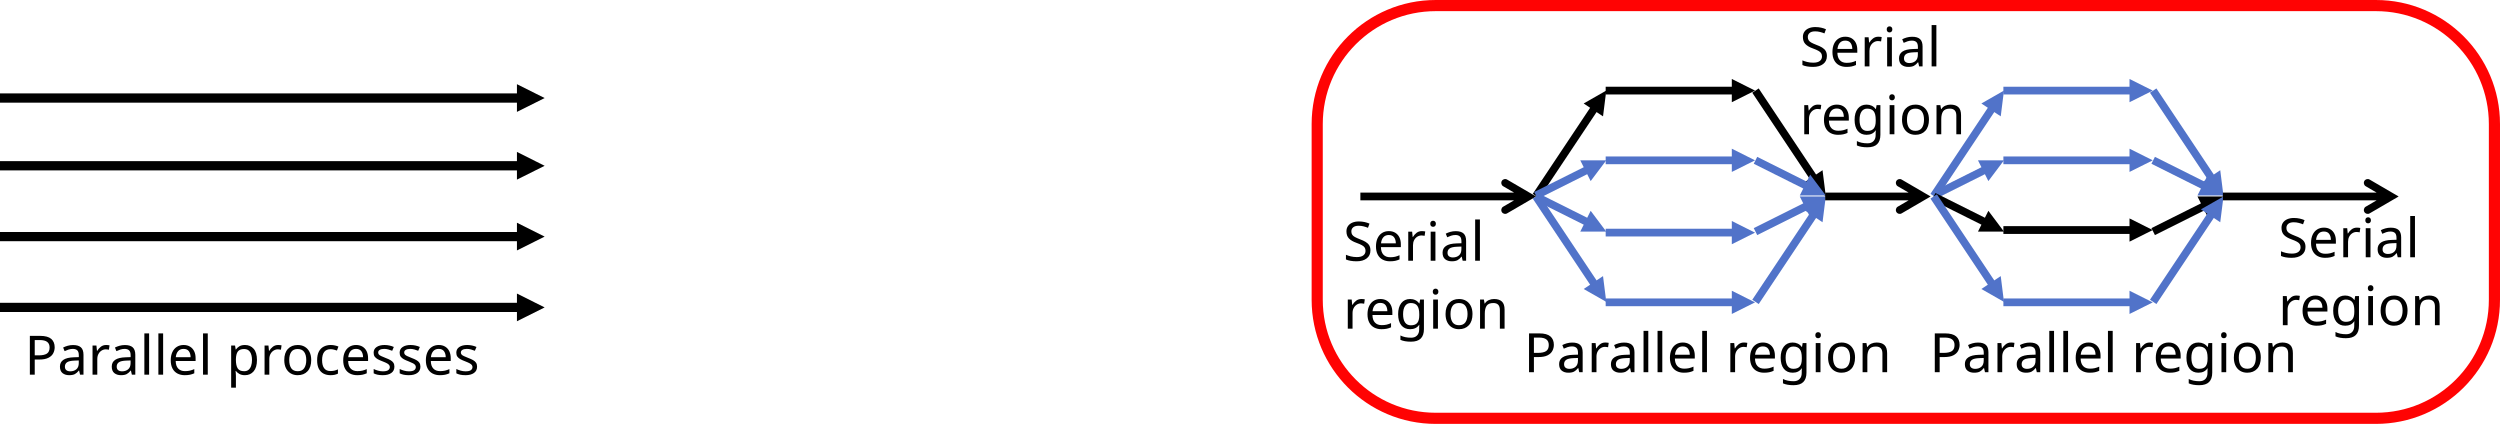
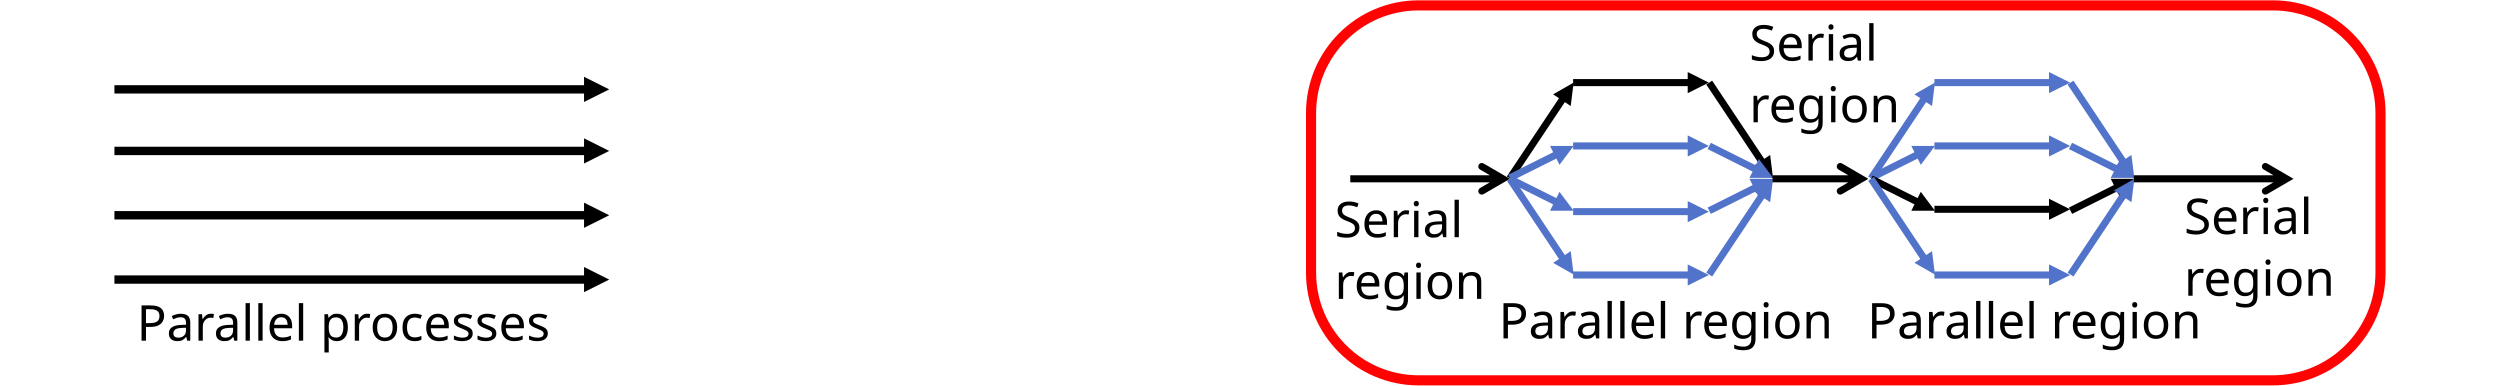
- <svg xmlns="http://www.w3.org/2000/svg" viewBox="0 0 1271.842 215.652" height="215.652" width="1271.842" xml:space="preserve" id="svg2" version="1.1">
+ <svg xmlns="http://www.w3.org/2000/svg" viewBox="0 0 1400 216" height="216" width="1400" xml:space="preserve" id="svg2" version="1.1">
  <defs id="defs6">
    <clipPath id="clipPath18" clipPathUnits="userSpaceOnUse">
      <path style="clip-rule:evenodd" id="path16" d="M 0,1.2207e-4 H 720 V 450 H 0 Z" />
    </clipPath>
    <clipPath id="clipPath28" clipPathUnits="userSpaceOnUse">
      <path style="clip-rule:evenodd" id="path26" d="M 1.0729e-5,0 H 720 V 450 H 1.0729e-5 Z" />
    </clipPath>
    <clipPath clipPathUnits="userSpaceOnUse" id="clipPath18-5">
      <path d="M 0,1.2207e-4 H 720 V 450 H 0 Z" id="path16-0" style="clip-rule:evenodd" />
    </clipPath>
    <clipPath clipPathUnits="userSpaceOnUse" id="clipPath28-8">
      <path d="M 1.0729e-5,0 H 720 V 450 H 1.0729e-5 Z" id="path26-5" style="clip-rule:evenodd" />
    </clipPath>
    <clipPath clipPathUnits="userSpaceOnUse" id="clipPath40">
      <path d="M 1.0729e-5,0 H 720 V 450 H 1.0729e-5 Z" id="path38-3" style="clip-rule:evenodd" />
    </clipPath>
    <clipPath clipPathUnits="userSpaceOnUse" id="clipPath80">
      <path d="M 1.0729e-5,0 H 720 V 450 H 1.0729e-5 Z" id="path78" style="clip-rule:evenodd" />
    </clipPath>
    <clipPath clipPathUnits="userSpaceOnUse" id="clipPath92">
      <path d="M 1.0729e-5,0 H 720 V 450 H 1.0729e-5 Z" id="path90" style="clip-rule:evenodd" />
    </clipPath>
    <clipPath clipPathUnits="userSpaceOnUse" id="clipPath104">
      <path d="M 1.0729e-5,0 H 720 V 450 H 1.0729e-5 Z" id="path102" style="clip-rule:evenodd" />
    </clipPath>
    <clipPath clipPathUnits="userSpaceOnUse" id="clipPath116">
      <path d="M 1.0729e-5,0 H 720 V 450 H 1.0729e-5 Z" id="path114" style="clip-rule:evenodd" />
    </clipPath>
    <clipPath clipPathUnits="userSpaceOnUse" id="clipPath154">
      <path d="M 1.0729e-5,0 H 720 V 450 H 1.0729e-5 Z" id="path152" style="clip-rule:evenodd" />
    </clipPath>
    <clipPath clipPathUnits="userSpaceOnUse" id="clipPath166">
      <path d="M 1.0729e-5,0 H 720 V 450 H 1.0729e-5 Z" id="path164" style="clip-rule:evenodd" />
    </clipPath>
    <clipPath clipPathUnits="userSpaceOnUse" id="clipPath28-8-7">
      <path d="M 1.0729e-5,0 H 720 V 450 H 1.0729e-5 Z" id="path26-5-4" style="clip-rule:evenodd" />
    </clipPath>
  </defs>
-   <g transform="matrix(1.333333,0,0,-1.333333,-272.9596,566.3587)" id="g10">
-     <path id="path34" style="fill:#000000;fill-opacity:1;fill-rule:nonzero;stroke:none;stroke-width:1.566" d="m 204.72,309.241 h 198.993 v -3.524 H 204.72 Z m 197.238,3.524 10.573,-5.294 -10.573,-5.279 z" />
-     <path id="path36" style="fill:#000000;fill-opacity:1;fill-rule:nonzero;stroke:none;stroke-width:1.566" d="m 204.72,336.261 h 198.993 v -3.524 H 204.72 Z m 197.238,3.524 10.573,-5.294 -10.573,-5.279 z" />
-     <path id="path38" style="fill:#000000;fill-opacity:1;fill-rule:nonzero;stroke:none;stroke-width:1.566" d="m 204.72,363.281 h 198.993 v -3.524 H 204.72 Z m 197.238,3.524 10.573,-5.294 -10.573,-5.279 z" />
-     <path id="path40" style="fill:#000000;fill-opacity:1;fill-rule:nonzero;stroke:none;stroke-width:1.566" d="m 204.72,389.126 h 198.993 v -3.524 H 204.72 Z m 197.238,3.524 10.573,-5.294 -10.573,-5.279 z" />
-     <text transform="scale(1,-1)" style="font-style:normal;font-variant:normal;font-weight:normal;font-stretch:normal;font-size:20.725px;font-family:'Noto Sans';-inkscape-font-specification:'Noto Sans, Normal';font-variant-ligatures:normal;font-variant-caps:normal;font-variant-numeric:normal;font-feature-settings:normal;text-align:start;writing-mode:lr-tb;text-anchor:start;fill:#000000;fill-opacity:1;fill-rule:nonzero;stroke:none;stroke-width:1.314" id="text32-9" x="786.115" y="-282.764">
-       <tspan id="tspan3939" x="786.115" y="-282.764">Parallel region</tspan>
+   <g transform="matrix(1.333333,0,0,-1.333333,-272.9596,566.707)" id="g10">
+     <path id="path34" style="fill:#000000;fill-opacity:1;fill-rule:nonzero;stroke:none;stroke-width:1.566" d="M 252.779,309.372 H 451.772 v -3.524 H 252.779 Z m 197.238,3.524 10.573,-5.294 -10.573,-5.279 z" />
+     <path id="path36" style="fill:#000000;fill-opacity:1;fill-rule:nonzero;stroke:none;stroke-width:1.566" d="M 252.779,336.392 H 451.772 v -3.524 H 252.779 Z m 197.238,3.524 10.573,-5.294 -10.573,-5.279 z" />
+     <path id="path38" style="fill:#000000;fill-opacity:1;fill-rule:nonzero;stroke:none;stroke-width:1.566" d="M 252.779,363.412 H 451.772 v -3.524 H 252.779 Z m 197.238,3.524 10.573,-5.294 -10.573,-5.279 z" />
+     <path id="path40" style="fill:#000000;fill-opacity:1;fill-rule:nonzero;stroke:none;stroke-width:1.566" d="M 252.779,389.257 H 451.772 v -3.524 H 252.779 Z m 197.238,3.524 10.573,-5.294 -10.573,-5.279 z" />
+     <text transform="scale(1,-1)" style="font-style:normal;font-variant:normal;font-weight:normal;font-stretch:normal;font-size:20.725px;font-family:'Noto Sans';-inkscape-font-specification:'Noto Sans, Normal';font-variant-ligatures:normal;font-variant-caps:normal;font-variant-numeric:normal;font-feature-settings:normal;text-align:start;writing-mode:lr-tb;text-anchor:start;fill:#000000;fill-opacity:1;fill-rule:nonzero;stroke:none;stroke-width:1.314" id="text32-9" x="834.175" y="-282.895">
+       <tspan id="tspan3939" x="834.175" y="-282.895">Parallel region</tspan>
    </text>
-     <path d="m 723.775,351.285 h 64.114 v -2.956 h -64.114 z m 55.982,4.966 11.062,-6.451 -11.062,-6.438 c -0.696,-0.42 -1.603,-0.184 -2.023,0.526 -0.407,0.709 -0.171,1.616 0.539,2.023 l 8.868,5.176 v -2.562 l -8.868,5.176 c -0.709,0.407 -0.946,1.314 -0.539,2.023 0.42,0.709 1.327,0.946 2.023,0.526 z" style="fill:#000000;fill-opacity:1;fill-rule:nonzero;stroke:none;stroke-width:1.314" id="path46" />
-     <path d="m 792.001,349.157 22.716,34.08 -2.457,1.642 -22.716,-34.08 z m 24.358,31.216 1.235,9.841 -8.619,-4.927 z" style="fill:#000000;fill-opacity:1;fill-rule:nonzero;stroke:none;stroke-width:1.314" id="path48" />
-     <path d="m 791.436,348.868 20.207,10.103 -1.327,2.654 -20.206,-10.103 z m 20.207,6.806 5.952,7.922 h -9.919 z" style="fill:#5173c9;fill-opacity:1;fill-rule:nonzero;stroke:none;stroke-width:1.314" id="path50" />
-     <path d="m 791.436,351.128 20.207,-10.103 -1.327,-2.641 -20.206,10.103 z m 20.207,-6.792 5.952,-7.935 h -9.919 z" style="fill:#5173c9;fill-opacity:1;fill-rule:nonzero;stroke:none;stroke-width:1.314" id="path52" />
-     <path d="m 792.001,350.628 22.716,-34.08 -2.457,-1.642 -22.716,34.08 z m 24.358,-31.203 1.235,-9.84 -8.619,4.914 z" style="fill:#5173c9;fill-opacity:1;fill-rule:nonzero;stroke:none;stroke-width:1.314" id="path54" />
-     <path d="m 817.371,310.885 h 49.597 v -2.956 h -49.597 z m 48.125,2.956 8.868,-4.441 -8.868,-4.428 z" style="fill:#5173c9;fill-opacity:1;fill-rule:nonzero;stroke:none;stroke-width:1.314" id="path56" />
-     <path d="m 817.371,337.49 h 49.597 v -2.956 h -49.597 z m 48.125,2.956 8.868,-4.441 -8.868,-4.428 z" style="fill:#5173c9;fill-opacity:1;fill-rule:nonzero;stroke:none;stroke-width:1.314" id="path58" />
-     <path d="m 817.371,365.08 h 49.597 v -2.956 h -49.597 z m 48.125,2.956 8.868,-4.441 -8.868,-4.428 z" style="fill:#5173c9;fill-opacity:1;fill-rule:nonzero;stroke:none;stroke-width:1.314" id="path60" />
-     <path d="m 817.371,391.685 h 49.597 v -2.956 h -49.597 z m 48.125,2.956 8.868,-4.441 -8.868,-4.428 z" style="fill:#000000;fill-opacity:1;fill-rule:nonzero;stroke:none;stroke-width:1.314" id="path62" />
-     <path d="m 875.757,391.028 22.716,-34.08 -2.457,-1.642 -22.716,34.08 z m 24.358,-31.203 1.235,-9.841 -8.619,4.914 z" style="fill:#000000;fill-opacity:1;fill-rule:nonzero;stroke:none;stroke-width:1.314" id="path64" />
-     <path d="m 875.192,364.923 20.207,-10.103 -1.327,-2.641 -20.207,10.103 z m 20.207,-6.792 5.952,-7.935 h -9.919 z" style="fill:#5173c9;fill-opacity:1;fill-rule:nonzero;stroke:none;stroke-width:1.314" id="path66" />
-     <path d="m 875.192,335.073 20.207,10.103 -1.327,2.654 -20.207,-10.103 z m 20.207,6.806 5.952,7.922 h -9.919 z" style="fill:#5173c9;fill-opacity:1;fill-rule:nonzero;stroke:none;stroke-width:1.314" id="path68" />
-     <path d="m 875.757,308.757 22.716,34.08 -2.457,1.642 -22.716,-34.08 z m 24.358,31.216 1.235,9.827 -8.619,-4.914 z" style="fill:#5173c9;fill-opacity:1;fill-rule:nonzero;stroke:none;stroke-width:1.314" id="path70" />
-     <path d="m 901.127,351.285 h 37.299 v -2.956 h -37.299 z m 29.18,4.966 11.049,-6.451 -11.049,-6.438 c -0.709,-0.42 -1.616,-0.184 -2.023,0.526 -0.407,0.709 -0.171,1.616 0.526,2.023 v 0 l 8.868,5.176 v -2.562 l -8.868,5.176 c -0.696,0.407 -0.933,1.314 -0.526,2.023 0.407,0.709 1.314,0.946 2.023,0.526 z" style="fill:#000000;fill-opacity:1;fill-rule:nonzero;stroke:none;stroke-width:1.314" id="path72" />
-     <text transform="scale(1,-1)" style="font-style:normal;font-variant:normal;font-weight:normal;font-stretch:normal;font-size:20.725px;font-family:'Noto Sans';-inkscape-font-specification:'Noto Sans, Normal';font-variant-ligatures:normal;font-variant-caps:normal;font-variant-numeric:normal;font-feature-settings:normal;text-align:start;writing-mode:lr-tb;text-anchor:start;fill:#000000;fill-opacity:1;fill-rule:nonzero;stroke:none;stroke-width:1.314" id="text84" x="717.206" y="-325.272">
-       <tspan id="tspan3807" x="717.206" y="-325.272">Serial</tspan>
-       <tspan id="tspan3809" x="717.206" y="-299.366">region</tspan>
+     <path d="m 771.834,351.416 h 64.114 v -2.956 h -64.114 z m 55.982,4.966 11.062,-6.451 -11.062,-6.438 c -0.696,-0.42 -1.603,-0.184 -2.023,0.526 -0.407,0.709 -0.171,1.616 0.539,2.023 l 8.868,5.176 v -2.562 l -8.868,5.176 c -0.709,0.407 -0.946,1.314 -0.539,2.023 0.42,0.709 1.327,0.946 2.023,0.526 z" style="fill:#000000;fill-opacity:1;fill-rule:nonzero;stroke:none;stroke-width:1.314" id="path46" />
+     <path d="m 840.061,349.288 22.716,34.08 -2.457,1.642 -22.716,-34.08 z m 24.358,31.216 1.235,9.841 -8.619,-4.927 z" style="fill:#000000;fill-opacity:1;fill-rule:nonzero;stroke:none;stroke-width:1.314" id="path48" />
+     <path d="m 839.496,348.999 20.207,10.103 -1.327,2.654 -20.206,-10.103 z m 20.207,6.806 5.952,7.922 h -9.919 z" style="fill:#5173c9;fill-opacity:1;fill-rule:nonzero;stroke:none;stroke-width:1.314" id="path50" />
+     <path d="m 839.496,351.258 20.207,-10.103 -1.327,-2.641 -20.206,10.103 z m 20.207,-6.792 5.952,-7.935 h -9.919 z" style="fill:#5173c9;fill-opacity:1;fill-rule:nonzero;stroke:none;stroke-width:1.314" id="path52" />
+     <path d="m 840.061,350.759 22.716,-34.08 -2.457,-1.642 -22.716,34.08 z m 24.358,-31.203 1.235,-9.84 -8.619,4.914 z" style="fill:#5173c9;fill-opacity:1;fill-rule:nonzero;stroke:none;stroke-width:1.314" id="path54" />
+     <path d="m 865.43,311.016 h 49.597 v -2.956 h -49.597 z m 48.125,2.956 8.868,-4.441 -8.868,-4.428 z" style="fill:#5173c9;fill-opacity:1;fill-rule:nonzero;stroke:none;stroke-width:1.314" id="path56" />
+     <path d="m 865.43,337.621 h 49.597 v -2.956 h -49.597 z m 48.125,2.956 8.868,-4.441 -8.868,-4.428 z" style="fill:#5173c9;fill-opacity:1;fill-rule:nonzero;stroke:none;stroke-width:1.314" id="path58" />
+     <path d="m 865.43,365.211 h 49.597 v -2.956 h -49.597 z m 48.125,2.956 8.868,-4.441 -8.868,-4.428 z" style="fill:#5173c9;fill-opacity:1;fill-rule:nonzero;stroke:none;stroke-width:1.314" id="path60" />
+     <path d="m 865.43,391.816 h 49.597 v -2.956 h -49.597 z m 48.125,2.956 8.868,-4.441 -8.868,-4.428 z" style="fill:#000000;fill-opacity:1;fill-rule:nonzero;stroke:none;stroke-width:1.314" id="path62" />
+     <path d="m 923.816,391.159 22.716,-34.08 -2.457,-1.642 -22.716,34.08 z m 24.358,-31.203 1.235,-9.841 -8.619,4.914 z" style="fill:#000000;fill-opacity:1;fill-rule:nonzero;stroke:none;stroke-width:1.314" id="path64" />
+     <path d="m 923.251,365.053 20.207,-10.103 -1.327,-2.641 -20.207,10.103 z m 20.207,-6.792 5.952,-7.935 h -9.919 z" style="fill:#5173c9;fill-opacity:1;fill-rule:nonzero;stroke:none;stroke-width:1.314" id="path66" />
+     <path d="m 923.251,335.203 20.207,10.103 -1.327,2.654 -20.207,-10.103 z m 20.207,6.806 5.952,7.922 h -9.919 z" style="fill:#5173c9;fill-opacity:1;fill-rule:nonzero;stroke:none;stroke-width:1.314" id="path68" />
+     <path d="m 923.816,308.888 22.716,34.08 -2.457,1.642 -22.716,-34.08 z m 24.358,31.216 1.235,9.827 -8.619,-4.914 z" style="fill:#5173c9;fill-opacity:1;fill-rule:nonzero;stroke:none;stroke-width:1.314" id="path70" />
+     <path d="m 949.186,351.416 h 37.299 v -2.956 h -37.299 z m 29.18,4.966 11.049,-6.451 -11.049,-6.438 c -0.709,-0.42 -1.616,-0.184 -2.023,0.526 -0.407,0.709 -0.171,1.616 0.526,2.023 v 0 l 8.868,5.176 v -2.562 l -8.868,5.176 c -0.696,0.407 -0.933,1.314 -0.526,2.023 0.407,0.709 1.314,0.946 2.023,0.526 z" style="fill:#000000;fill-opacity:1;fill-rule:nonzero;stroke:none;stroke-width:1.314" id="path72" />
+     <text transform="scale(1,-1)" style="font-style:normal;font-variant:normal;font-weight:normal;font-stretch:normal;font-size:20.725px;font-family:'Noto Sans';-inkscape-font-specification:'Noto Sans, Normal';font-variant-ligatures:normal;font-variant-caps:normal;font-variant-numeric:normal;font-feature-settings:normal;text-align:start;writing-mode:lr-tb;text-anchor:start;fill:#000000;fill-opacity:1;fill-rule:nonzero;stroke:none;stroke-width:1.314" id="text84" x="765.265" y="-325.402">
+       <tspan id="tspan3807" x="765.265" y="-325.402">Serial</tspan>
+       <tspan id="tspan3809" x="765.265" y="-299.496">region</tspan>
    </text>
-     <path d="m 943.747,349.157 22.716,34.08 -2.457,1.642 -22.716,-34.08 z m 24.358,31.216 1.235,9.841 -8.619,-4.927 z" style="fill:#5173c9;fill-opacity:1;fill-rule:nonzero;stroke:none;stroke-width:1.314" id="path122" />
-     <path d="m 943.182,348.868 20.207,10.103 -1.327,2.654 -20.207,-10.103 z m 20.207,6.806 5.952,7.922 h -9.919 z" style="fill:#5173c9;fill-opacity:1;fill-rule:nonzero;stroke:none;stroke-width:1.314" id="path124" />
-     <path d="m 943.182,351.128 20.207,-10.103 -1.327,-2.641 -20.207,10.103 z m 20.207,-6.792 5.952,-7.935 h -9.919 z" style="fill:#000000;fill-opacity:1;fill-rule:nonzero;stroke:none;stroke-width:1.314" id="path126" />
-     <path d="m 943.747,350.628 22.716,-34.08 -2.457,-1.642 -22.716,34.08 z m 24.358,-31.203 1.235,-9.84 -8.619,4.914 z" style="fill:#5173c9;fill-opacity:1;fill-rule:nonzero;stroke:none;stroke-width:1.314" id="path128" />
-     <path d="m 969.117,310.885 h 49.597 v -2.956 h -49.597 z m 48.125,2.956 8.868,-4.441 -8.868,-4.428 z" style="fill:#5173c9;fill-opacity:1;fill-rule:nonzero;stroke:none;stroke-width:1.314" id="path130" />
-     <path d="m 969.117,338.476 h 49.597 v -2.956 h -49.597 z m 48.125,2.956 8.868,-4.441 -8.868,-4.428 z" style="fill:#000000;fill-opacity:1;fill-rule:nonzero;stroke:none;stroke-width:1.314" id="path132" />
-     <path d="m 969.117,365.08 h 49.597 v -2.956 h -49.597 z m 48.125,2.956 8.868,-4.441 -8.868,-4.428 z" style="fill:#5173c9;fill-opacity:1;fill-rule:nonzero;stroke:none;stroke-width:1.314" id="path134" />
-     <path d="m 969.117,391.685 h 49.597 v -2.956 h -49.597 z m 48.125,2.956 8.868,-4.441 -8.868,-4.428 z" style="fill:#5173c9;fill-opacity:1;fill-rule:nonzero;stroke:none;stroke-width:1.314" id="path136" />
-     <path d="m 1027.503,391.028 22.716,-34.08 -2.457,-1.642 -22.716,34.08 z m 24.358,-31.203 1.235,-9.841 -8.619,4.914 z" style="fill:#5173c9;fill-opacity:1;fill-rule:nonzero;stroke:none;stroke-width:1.314" id="path138" />
-     <path d="m 1026.938,364.923 20.206,-10.103 -1.327,-2.641 -20.207,10.103 z m 20.206,-6.792 5.952,-7.935 h -9.919 z" style="fill:#5173c9;fill-opacity:1;fill-rule:nonzero;stroke:none;stroke-width:1.314" id="path140" />
-     <path d="m 1026.938,335.073 20.206,10.103 -1.327,2.654 -20.207,-10.103 z m 20.206,6.806 5.952,7.922 h -9.919 z" style="fill:#000000;fill-opacity:1;fill-rule:nonzero;stroke:none;stroke-width:1.314" id="path142" />
-     <path d="m 1027.503,308.757 22.716,34.08 -2.457,1.642 -22.716,-34.08 z m 24.358,31.216 1.235,9.827 -8.619,-4.914 z" style="fill:#5173c9;fill-opacity:1;fill-rule:nonzero;stroke:none;stroke-width:1.314" id="path144" />
-     <path d="m 1052.873,351.285 h 64.127 v -2.956 h -64.127 z m 55.995,4.966 11.062,-6.451 -11.062,-6.438 c -0.696,-0.42 -1.603,-0.184 -2.023,0.526 -0.407,0.709 -0.171,1.616 0.538,2.023 l 8.868,5.176 v -2.562 l -8.868,5.176 c -0.709,0.407 -0.946,1.314 -0.538,2.023 0.42,0.709 1.327,0.946 2.023,0.526 z" style="fill:#000000;fill-opacity:1;fill-rule:nonzero;stroke:none;stroke-width:1.314" id="path146" />
-     <text y="-281.82" x="214.096" transform="scale(1,-1)" style="font-style:normal;font-variant:normal;font-weight:normal;font-stretch:normal;font-size:20.725px;font-family:'Noto Sans';-inkscape-font-specification:'Noto Sans, Normal';font-variant-ligatures:normal;font-variant-caps:normal;font-variant-numeric:normal;font-feature-settings:normal;text-align:start;writing-mode:lr-tb;text-anchor:start;fill:#000000;fill-opacity:1;fill-rule:nonzero;stroke:none;stroke-width:1.314" id="text32-9-9">
-       <tspan y="-281.82" x="214.096" id="tspan129" style="stroke-width:1.314">Parallel processes</tspan>
+     <path d="m 991.807,349.288 22.716,34.08 -2.457,1.642 -22.716,-34.08 z m 24.358,31.216 1.235,9.841 -8.619,-4.927 z" style="fill:#5173c9;fill-opacity:1;fill-rule:nonzero;stroke:none;stroke-width:1.314" id="path122" />
+     <path d="m 991.242,348.999 20.207,10.103 -1.327,2.654 -20.206,-10.103 z m 20.207,6.806 5.952,7.922 h -9.919 z" style="fill:#5173c9;fill-opacity:1;fill-rule:nonzero;stroke:none;stroke-width:1.314" id="path124" />
+     <path d="m 991.242,351.258 20.207,-10.103 -1.327,-2.641 -20.206,10.103 z m 20.207,-6.792 5.952,-7.935 h -9.919 z" style="fill:#000000;fill-opacity:1;fill-rule:nonzero;stroke:none;stroke-width:1.314" id="path126" />
+     <path d="m 991.807,350.759 22.716,-34.08 -2.457,-1.642 -22.716,34.08 z m 24.358,-31.203 1.235,-9.84 -8.619,4.914 z" style="fill:#5173c9;fill-opacity:1;fill-rule:nonzero;stroke:none;stroke-width:1.314" id="path128" />
+     <path d="m 1017.176,311.016 h 49.597 v -2.956 h -49.597 z m 48.125,2.956 8.868,-4.441 -8.868,-4.428 z" style="fill:#5173c9;fill-opacity:1;fill-rule:nonzero;stroke:none;stroke-width:1.314" id="path130" />
+     <path d="m 1017.176,338.606 h 49.597 v -2.956 h -49.597 z m 48.125,2.956 8.868,-4.441 -8.868,-4.428 z" style="fill:#000000;fill-opacity:1;fill-rule:nonzero;stroke:none;stroke-width:1.314" id="path132" />
+     <path d="m 1017.176,365.211 h 49.597 v -2.956 h -49.597 z m 48.125,2.956 8.868,-4.441 -8.868,-4.428 z" style="fill:#5173c9;fill-opacity:1;fill-rule:nonzero;stroke:none;stroke-width:1.314" id="path134" />
+     <path d="m 1017.176,391.816 h 49.597 v -2.956 h -49.597 z m 48.125,2.956 8.868,-4.441 -8.868,-4.428 z" style="fill:#5173c9;fill-opacity:1;fill-rule:nonzero;stroke:none;stroke-width:1.314" id="path136" />
+     <path d="m 1075.562,391.159 22.716,-34.08 -2.457,-1.642 -22.716,34.08 z m 24.358,-31.203 1.235,-9.841 -8.619,4.914 z" style="fill:#5173c9;fill-opacity:1;fill-rule:nonzero;stroke:none;stroke-width:1.314" id="path138" />
+     <path d="m 1074.997,365.053 20.206,-10.103 -1.327,-2.641 -20.207,10.103 z m 20.206,-6.792 5.952,-7.935 h -9.919 z" style="fill:#5173c9;fill-opacity:1;fill-rule:nonzero;stroke:none;stroke-width:1.314" id="path140" />
+     <path d="m 1074.997,335.203 20.206,10.103 -1.327,2.654 -20.207,-10.103 z m 20.206,6.806 5.952,7.922 h -9.919 z" style="fill:#000000;fill-opacity:1;fill-rule:nonzero;stroke:none;stroke-width:1.314" id="path142" />
+     <path d="m 1075.562,308.888 22.716,34.08 -2.457,1.642 -22.716,-34.08 z m 24.358,31.216 1.235,9.827 -8.619,-4.914 z" style="fill:#5173c9;fill-opacity:1;fill-rule:nonzero;stroke:none;stroke-width:1.314" id="path144" />
+     <path d="m 1100.932,351.416 h 64.127 v -2.956 h -64.127 z m 55.995,4.966 11.062,-6.451 -11.062,-6.438 c -0.696,-0.42 -1.603,-0.184 -2.023,0.526 -0.407,0.709 -0.171,1.616 0.538,2.023 l 8.868,5.176 v -2.562 l -8.868,5.176 c -0.709,0.407 -0.946,1.314 -0.538,2.023 0.42,0.709 1.327,0.946 2.023,0.526 z" style="fill:#000000;fill-opacity:1;fill-rule:nonzero;stroke:none;stroke-width:1.314" id="path146" />
+     <text y="-281.951" x="262.156" transform="scale(1,-1)" style="font-style:normal;font-variant:normal;font-weight:normal;font-stretch:normal;font-size:20.725px;font-family:'Noto Sans';-inkscape-font-specification:'Noto Sans, Normal';font-variant-ligatures:normal;font-variant-caps:normal;font-variant-numeric:normal;font-feature-settings:normal;text-align:start;writing-mode:lr-tb;text-anchor:start;fill:#000000;fill-opacity:1;fill-rule:nonzero;stroke:none;stroke-width:1.314" id="text32-9-9">
+       <tspan y="-281.951" x="262.156" id="tspan129" style="stroke-width:1.314">Parallel processes</tspan>
    </text>
-     <text y="-399.446" x="891.373" id="text3821" style="font-style:normal;font-variant:normal;font-weight:normal;font-stretch:normal;font-size:20.725px;font-family:'Noto Sans';-inkscape-font-specification:'Noto Sans, Normal';font-variant-ligatures:normal;font-variant-caps:normal;font-variant-numeric:normal;font-feature-settings:normal;text-align:start;writing-mode:lr-tb;text-anchor:start;fill:#000000;fill-opacity:1;fill-rule:nonzero;stroke:none;stroke-width:1.314" transform="scale(1,-1)">
-       <tspan id="tspan3817" x="891.373" y="-399.446">Serial</tspan>
-       <tspan id="tspan3819" x="891.373" y="-373.54">region</tspan>
+     <text y="-399.577" x="939.433" id="text3821" style="font-style:normal;font-variant:normal;font-weight:normal;font-stretch:normal;font-size:20.725px;font-family:'Noto Sans';-inkscape-font-specification:'Noto Sans, Normal';font-variant-ligatures:normal;font-variant-caps:normal;font-variant-numeric:normal;font-feature-settings:normal;text-align:start;writing-mode:lr-tb;text-anchor:start;fill:#000000;fill-opacity:1;fill-rule:nonzero;stroke:none;stroke-width:1.314" transform="scale(1,-1)">
+       <tspan id="tspan3817" x="939.433" y="-399.577">Serial</tspan>
+       <tspan id="tspan3819" x="939.433" y="-373.67">region</tspan>
    </text>
-     <text y="-326.604" x="1073.982" id="text3821-4" style="font-style:normal;font-variant:normal;font-weight:normal;font-stretch:normal;font-size:20.725px;font-family:'Noto Sans';-inkscape-font-specification:'Noto Sans, Normal';font-variant-ligatures:normal;font-variant-caps:normal;font-variant-numeric:normal;font-feature-settings:normal;text-align:start;writing-mode:lr-tb;text-anchor:start;fill:#000000;fill-opacity:1;fill-rule:nonzero;stroke:none;stroke-width:1.314" transform="scale(1,-1)">
-       <tspan style="stroke-width:1.314" id="tspan3817-3" x="1073.982" y="-326.604">Serial</tspan>
-       <tspan style="stroke-width:1.314" id="tspan3819-0" x="1073.982" y="-300.698">region</tspan>
+     <text y="-326.735" x="1122.041" id="text3821-4" style="font-style:normal;font-variant:normal;font-weight:normal;font-stretch:normal;font-size:20.725px;font-family:'Noto Sans';-inkscape-font-specification:'Noto Sans, Normal';font-variant-ligatures:normal;font-variant-caps:normal;font-variant-numeric:normal;font-feature-settings:normal;text-align:start;writing-mode:lr-tb;text-anchor:start;fill:#000000;fill-opacity:1;fill-rule:nonzero;stroke:none;stroke-width:1.314" transform="scale(1,-1)">
+       <tspan style="stroke-width:1.314" id="tspan3817-3" x="1122.041" y="-326.735">Serial</tspan>
+       <tspan style="stroke-width:1.314" id="tspan3819-0" x="1122.041" y="-300.828">region</tspan>
    </text>
-     <text y="-282.764" x="940.931" id="text3943" style="font-style:normal;font-variant:normal;font-weight:normal;font-stretch:normal;font-size:20.725px;font-family:'Noto Sans';-inkscape-font-specification:'Noto Sans, Normal';font-variant-ligatures:normal;font-variant-caps:normal;font-variant-numeric:normal;font-feature-settings:normal;text-align:start;writing-mode:lr-tb;text-anchor:start;fill:#000000;fill-opacity:1;fill-rule:nonzero;stroke:none;stroke-width:1.314" transform="scale(1,-1)">
-       <tspan id="tspan3941" x="940.931" y="-282.764">Parallel region</tspan>
+     <text y="-282.895" x="988.99" id="text3943" style="font-style:normal;font-variant:normal;font-weight:normal;font-stretch:normal;font-size:20.725px;font-family:'Noto Sans';-inkscape-font-specification:'Noto Sans, Normal';font-variant-ligatures:normal;font-variant-caps:normal;font-variant-numeric:normal;font-feature-settings:normal;text-align:start;writing-mode:lr-tb;text-anchor:start;fill:#000000;fill-opacity:1;fill-rule:nonzero;stroke:none;stroke-width:1.314" transform="scale(1,-1)">
+       <tspan id="tspan3941" x="988.99" y="-282.895">Parallel region</tspan>
    </text>
-     <rect style="opacity:1;fill:none;fill-opacity:0.957;stroke:#ff0000;stroke-width:4.252;stroke-miterlimit:3.3;stroke-dasharray:none;stroke-dashoffset:0;stroke-opacity:0.986" id="rect884" width="449.173" height="157.487" x="707.302" y="-422.643" ry="45.224" transform="scale(1,-1)" />
+     <rect style="opacity:1;fill:none;fill-opacity:0.957;stroke:#ff0000;stroke-width:4.252;stroke-miterlimit:3.3;stroke-dasharray:none;stroke-dashoffset:0;stroke-opacity:0.986" id="rect884" width="449.173" height="157.487" x="755.362" y="-422.774" ry="45.224" transform="scale(1,-1)" />
  </g>
</svg>
